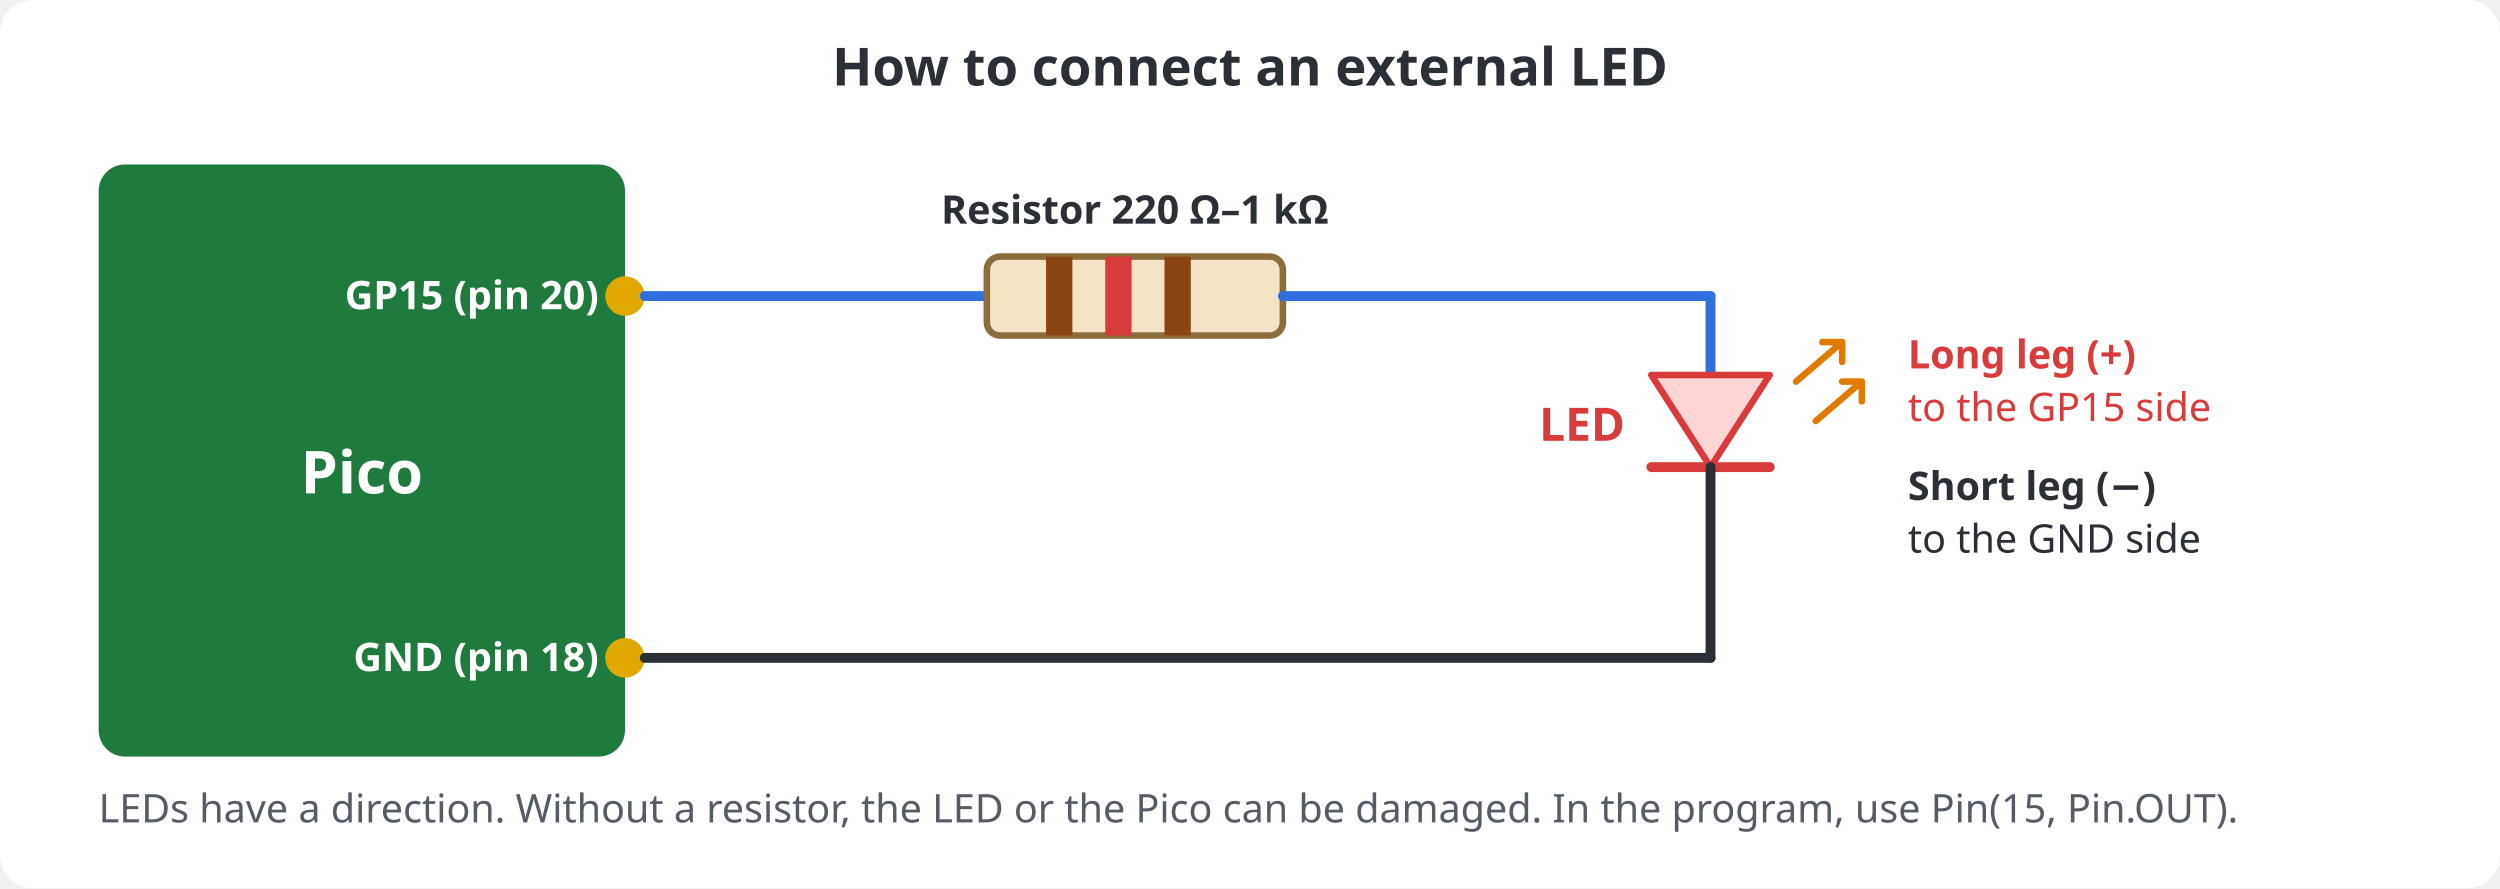
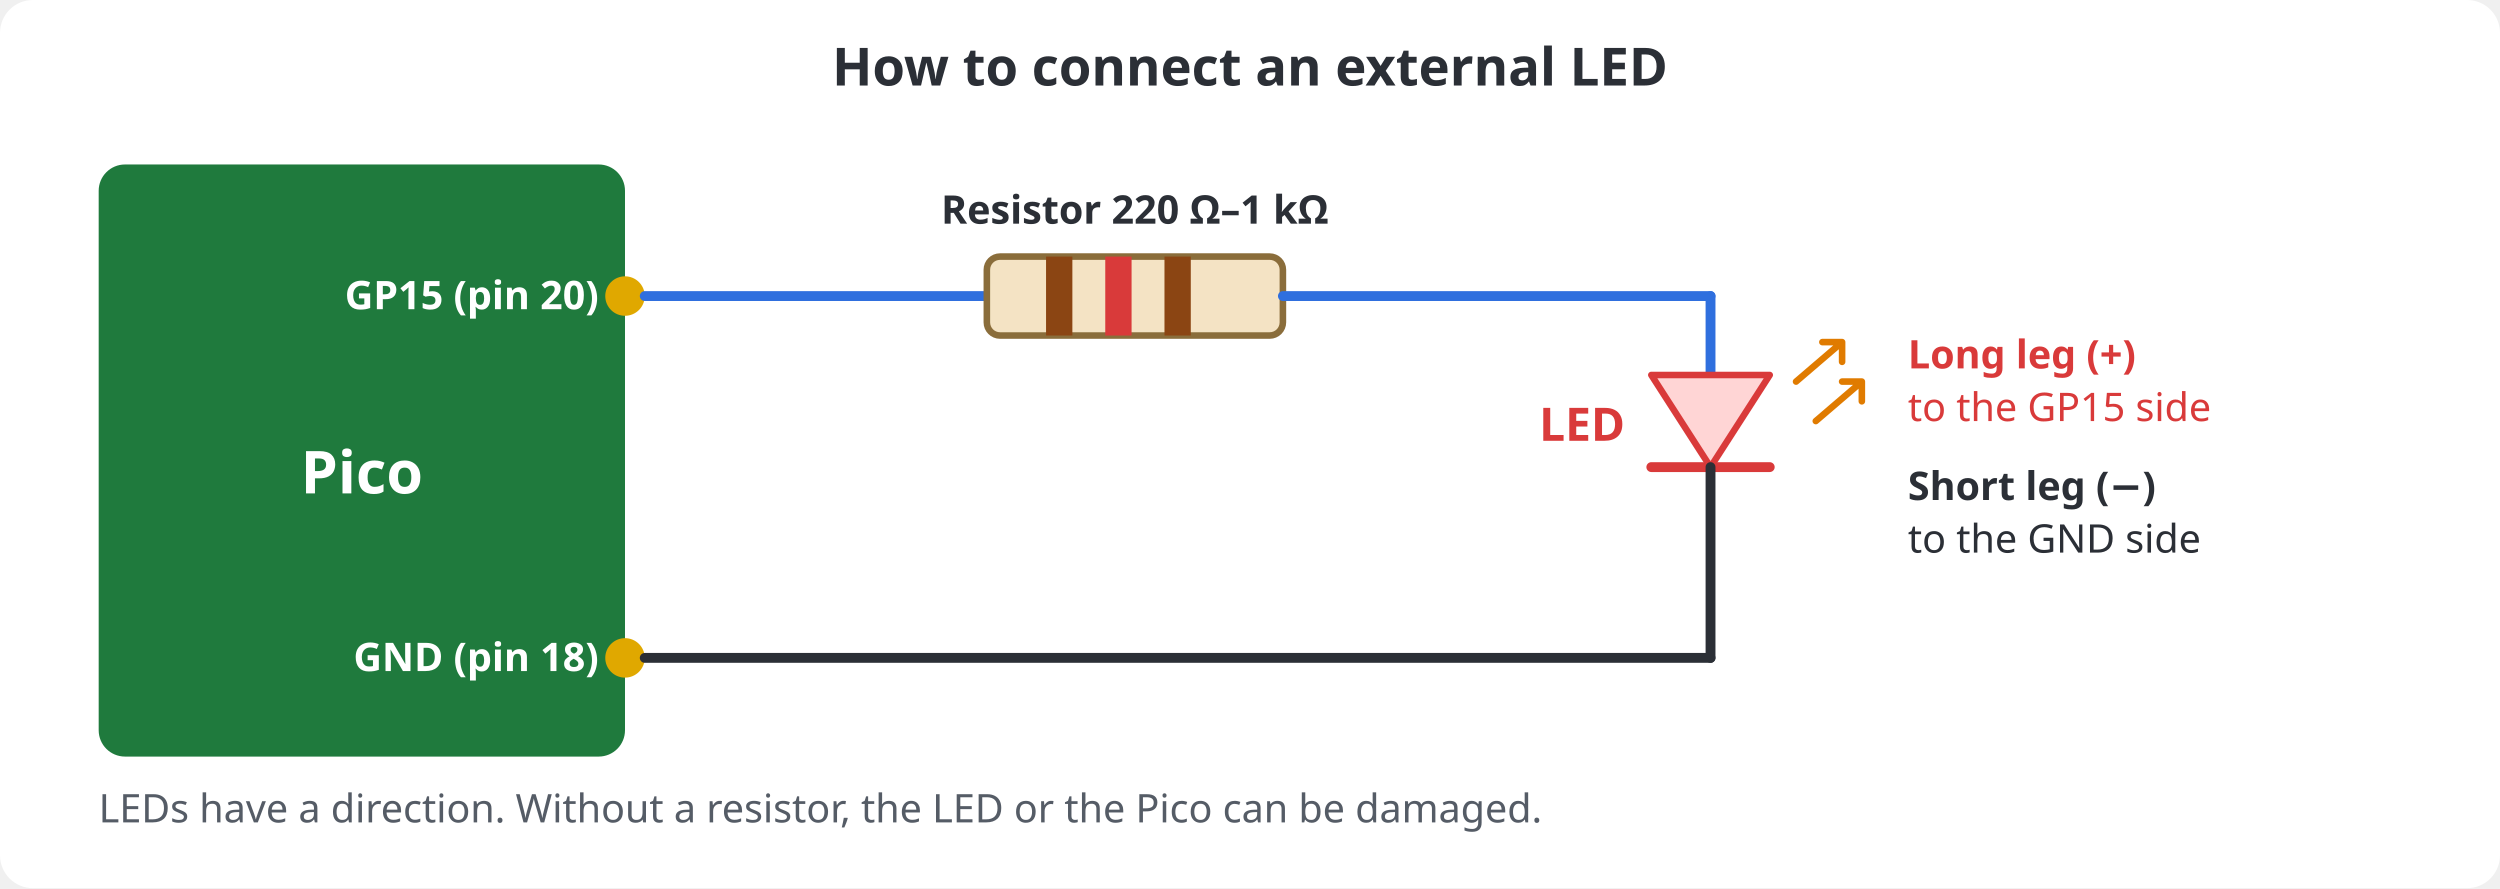
<svg xmlns="http://www.w3.org/2000/svg" viewBox="0 0 760 270" font-family="system-ui, 'Noto Sans JP', sans-serif" font-size="13">
  <defs />
  <rect width="760" height="270" rx="10" fill="#ffffff" />
  <text x="380" y="26" font-size="16" text-anchor="middle" font-weight="700" fill="#2b2f36">How to connect an external LED</text>
  <rect x="30" y="50" width="160" height="180" rx="8" fill="#1f7a3d" />
  <text x="110" y="150" font-size="18" text-anchor="middle" font-weight="700" fill="#ffffff">Pico</text>
  <text x="182" y="94" font-size="12" text-anchor="end" font-weight="700" fill="#ffffff">GP15 (pin 20)</text>
  <text x="182" y="204" font-size="12" text-anchor="end" font-weight="700" fill="#ffffff">GND (pin 18)</text>
  <circle cx="190" cy="90" r="6" fill="#e0a800" />
  <circle cx="190" cy="200" r="6" fill="#e0a800" />
  <line x1="196" y1="90" x2="300" y2="90" stroke="#2f6fde" stroke-width="3" stroke-linecap="round" />
  <rect x="300" y="78" width="90" height="24" rx="4" fill="#f4e3c4" stroke="#8a6d3b" stroke-width="2" />
  <rect x="318" y="78" width="8" height="24" rx="0" fill="#8b4513" />
  <rect x="336" y="78" width="8" height="24" rx="0" fill="#d93a3a" />
  <rect x="354" y="78" width="8" height="24" rx="0" fill="#8b4513" />
  <text x="345" y="68" font-size="12" text-anchor="middle" font-weight="700" fill="#2b2f36">Resistor 220 Ω–1 kΩ</text>
  <line x1="390" y1="90" x2="520" y2="90" stroke="#2f6fde" stroke-width="3" stroke-linecap="round" />
  <line x1="520" y1="90" x2="520" y2="114" stroke="#2f6fde" stroke-width="3" stroke-linecap="round" />
  <path d="M502 114 L538 114 L520 142 Z" stroke="#d93a3a" stroke-width="2" fill="#ffd5d5" stroke-linecap="round" stroke-linejoin="round" />
  <line x1="502" y1="142" x2="538" y2="142" stroke="#d93a3a" stroke-width="3" stroke-linecap="round" />
  <path d="M546 116 l14 -12 m-6 0 h6 v6" stroke="#e07b00" stroke-width="2" fill="none" stroke-linecap="round" stroke-linejoin="round" />
  <path d="M552 128 l14 -12 m-6 0 h6 v6" stroke="#e07b00" stroke-width="2" fill="none" stroke-linecap="round" stroke-linejoin="round" />
  <text x="580" y="112" font-size="12" text-anchor="start" font-weight="700" fill="#d93a3a">Long leg (+)</text>
  <text x="580" y="128" font-size="12" text-anchor="start" font-weight="400" fill="#d93a3a">to the GP15 side</text>
  <text x="580" y="152" font-size="12" text-anchor="start" font-weight="700" fill="#2b2f36">Short leg (−)</text>
  <text x="580" y="168" font-size="12" text-anchor="start" font-weight="400" fill="#2b2f36">to the GND side</text>
  <line x1="520" y1="142" x2="520" y2="200" stroke="#2b2f36" stroke-width="3" stroke-linecap="round" />
  <line x1="520" y1="200" x2="196" y2="200" stroke="#2b2f36" stroke-width="3" stroke-linecap="round" />
  <text x="494" y="134" font-size="14" text-anchor="end" font-weight="700" fill="#d93a3a">LED</text>
-   <text x="30" y="250.0" font-size="12" text-anchor="start" font-weight="400" fill="#555c66">LEDs have a direction. Without a resistor, the LED or the Pico can be damaged. In the program, use Pin(15, Pin.OUT).</text>
+   <text x="30" y="250.0" font-size="12" text-anchor="start" font-weight="400" fill="#555c66">LEDs have a direction. Without a resistor, the LED or the Pico can be damaged.</text>
</svg>
